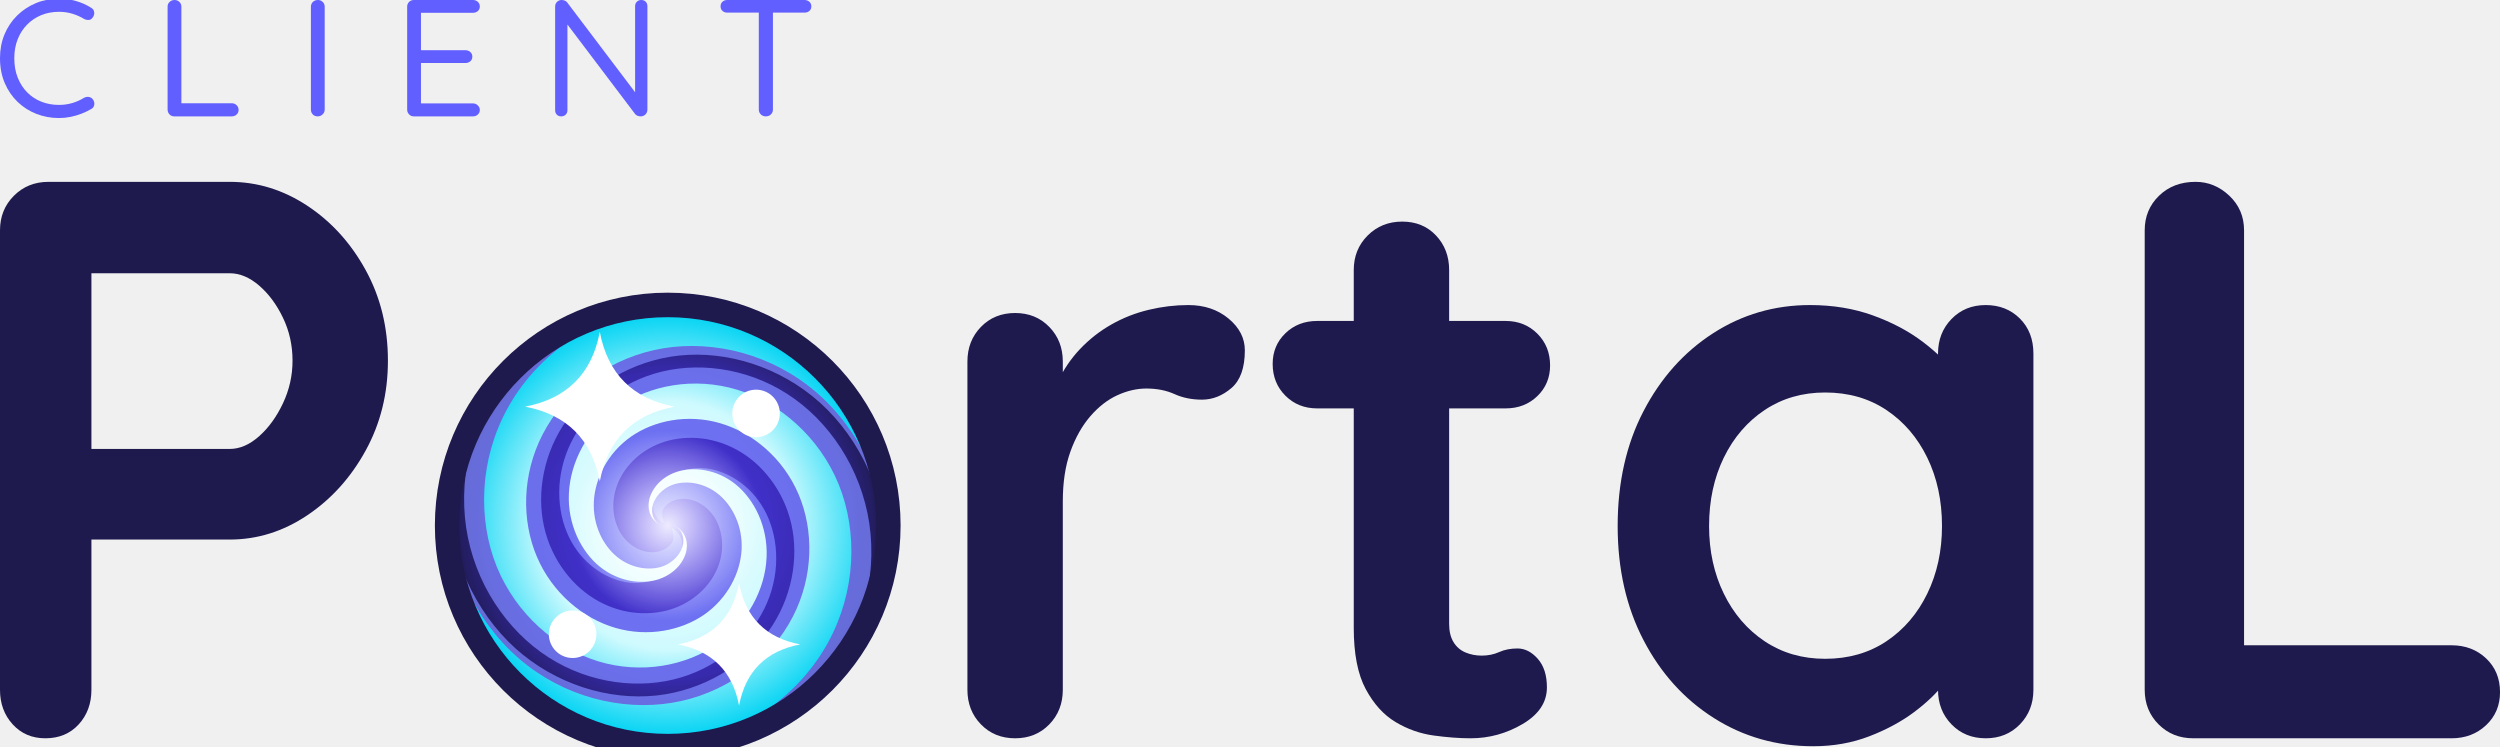
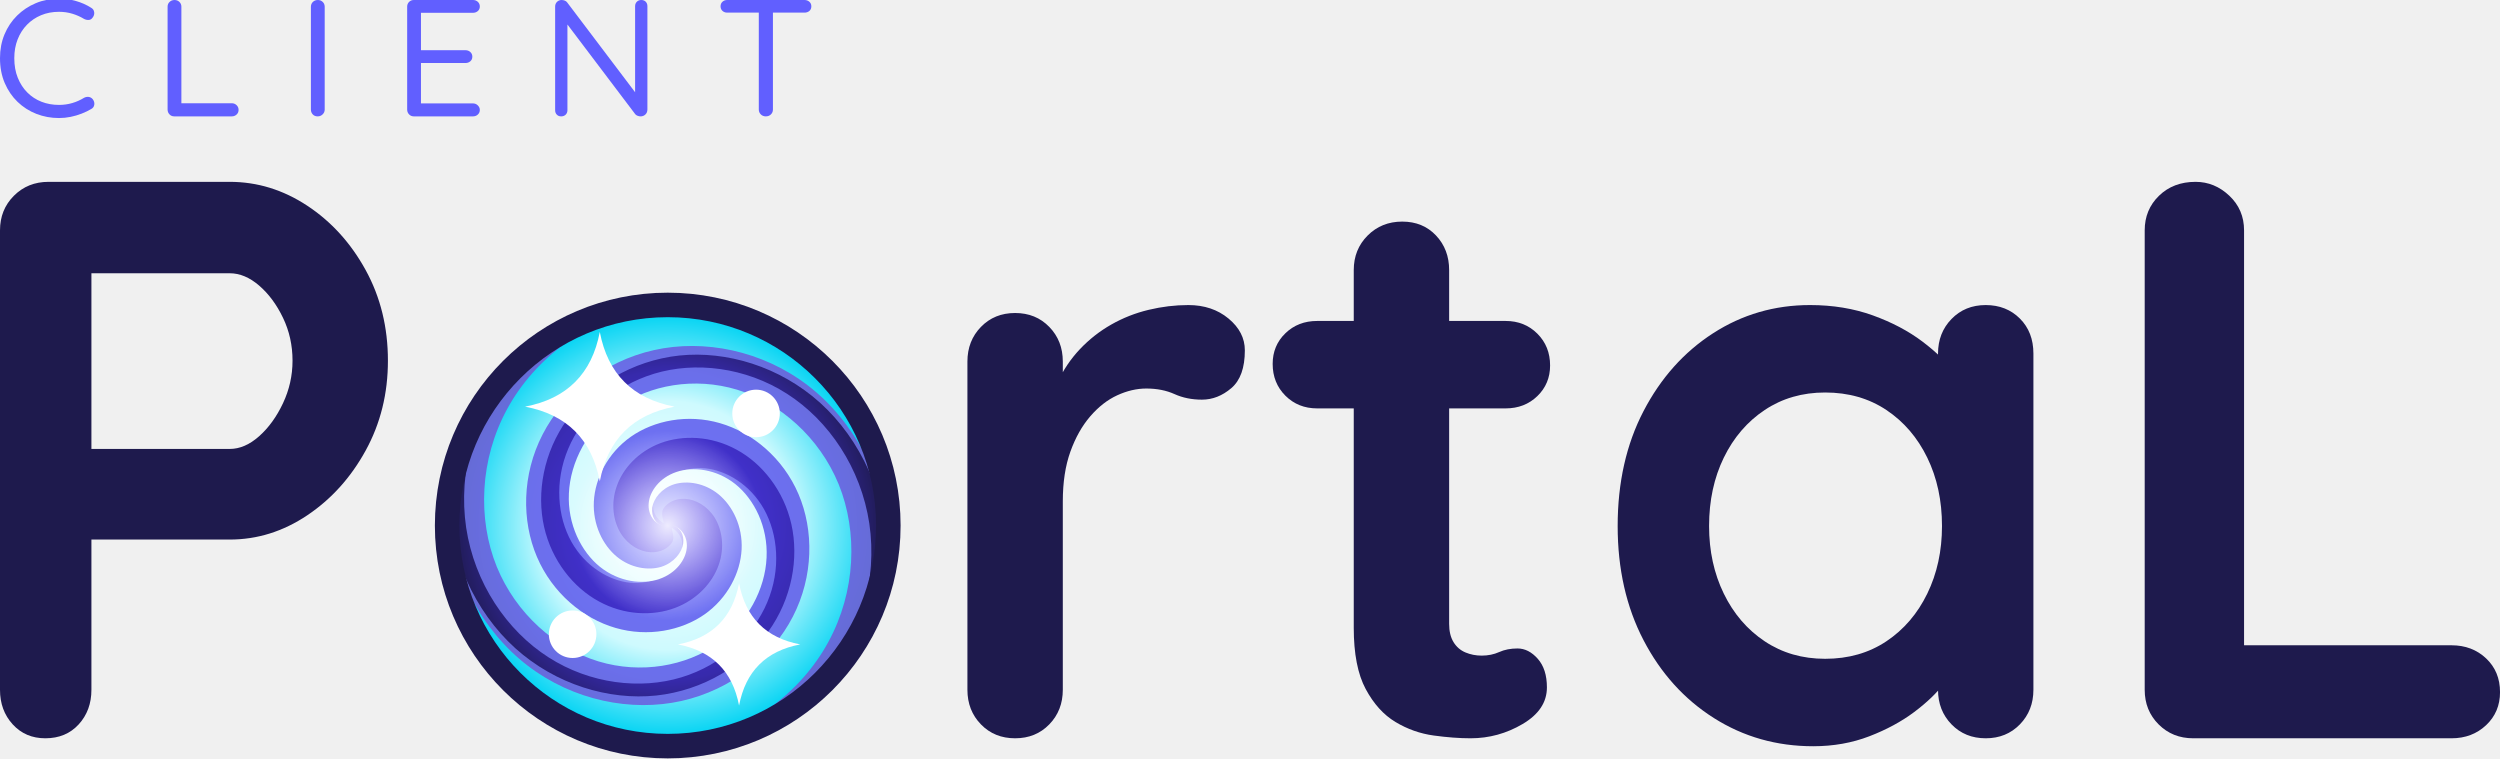
- <svg xmlns="http://www.w3.org/2000/svg" viewBox="0 0 687.4 205.2">
+ <svg xmlns="http://www.w3.org/2000/svg" viewBox="0 0 687.4 208.6">
  <defs>
    <radialGradient id="gate-core" r="0.5">
      <stop offset="0" stop-color="#ffffff" stop-opacity="0.9" />
      <stop offset="1" stop-color="#ffffff" stop-opacity="0" />
    </radialGradient>
    <radialGradient id="cp-deep" r="0.5">
      <stop offset="0" stop-color="#4f39f6" />
      <stop offset="0.7" stop-color="#372aac" />
      <stop offset="1" stop-color="#1e1a4d" />
    </radialGradient>
    <radialGradient id="cp-front" cx="0" cy="0" r="209" gradientUnits="userSpaceOnUse">
      <stop offset="0" stop-color="#ffffff" />
      <stop offset="0.35" stop-color="#cefafe" />
      <stop offset="0.6" stop-color="#00d3f3" />
      <stop offset="1" stop-color="#0092b8" />
    </radialGradient>
    <clipPath id="cp-o">
      <circle r="63.0" />
    </clipPath>
  </defs>
  <style>
    .cp-client { fill: #615fff; fill: oklch(58.5% 0.233 277.117); }
    .cp-portal { fill: #1e1a4d; }
    .gate-spin, .gate-slow, .gate-core, .gate-twinkle { transform-origin: 0 0; }
    .gate-spin { animation: gate-spin 6s linear infinite; }
    .gate-slow { animation: gate-spin 11s linear infinite; }
    .gate-core { animation: gate-core 3s ease-in-out infinite alternate; }
    .gate-twinkle { animation: gate-twinkle 2.6s ease-in-out infinite; }
    @keyframes gate-spin { to { transform: rotate(360deg); } }
    @keyframes gate-core { from { transform: scale(0.75); opacity: 0.6; } to { transform: scale(1.2); opacity: 1; } }
    @keyframes gate-twinkle {
      0%, 100% { transform: scale(0.6) rotate(0deg); opacity: 0.7; }
      50% { transform: scale(1) rotate(45deg); opacity: 1; }
    }
    @media (prefers-color-scheme: dark) {
      .cp-client { fill: #7c86ff; fill: oklch(67.3% 0.182 276.935); }
      .cp-portal { fill: #eef2ff; }
    }
    @media (prefers-reduced-motion: reduce) {
      .gate-spin, .gate-slow, .gate-core, .gate-twinkle { animation: none; }
    }
  </style>
  <g class="cp-client" transform="translate(0 32)">
    <path d="M25.006 -29.897Q25.783 -29.486 25.897 -28.663Q26.011 -27.84 25.463 -27.154Q25.051 -26.56 24.411 -26.514Q23.771 -26.469 23.131 -26.789Q21.623 -27.703 19.886 -28.229Q18.149 -28.754 16.229 -28.754Q13.531 -28.754 11.291 -27.817Q9.051 -26.88 7.406 -25.189Q5.76 -23.497 4.846 -21.166Q3.931 -18.834 3.931 -16.0Q3.931 -12.983 4.891 -10.606Q5.851 -8.229 7.52 -6.56Q9.189 -4.891 11.406 -4.023Q13.623 -3.154 16.229 -3.154Q18.103 -3.154 19.84 -3.657Q21.577 -4.16 23.131 -5.12Q23.771 -5.44 24.411 -5.349Q25.051 -5.257 25.509 -4.709Q26.057 -3.977 25.92 -3.177Q25.783 -2.377 25.051 -2.011Q23.909 -1.326 22.446 -0.754Q20.983 -0.183 19.406 0.137Q17.829 0.457 16.229 0.457Q12.937 0.457 10.011 -0.686Q7.086 -1.829 4.846 -3.977Q2.606 -6.126 1.303 -9.166Q0.0 -12.206 0.0 -16.0Q0.0 -19.566 1.234 -22.537Q2.469 -25.509 4.686 -27.703Q6.903 -29.897 9.851 -31.131Q12.8 -32.366 16.229 -32.366Q18.606 -32.366 20.869 -31.726Q23.131 -31.086 25.006 -29.897Z" />
    <path d="M63.726 -3.611Q64.503 -3.611 65.051 -3.086Q65.6 -2.56 65.6 -1.783Q65.6 -1.006 65.051 -0.503Q64.503 0.0 63.726 0.0H47.909Q47.131 0.0 46.606 -0.549Q46.08 -1.097 46.08 -1.874V-30.171Q46.08 -30.949 46.629 -31.474Q47.177 -32.0 48.0 -32.0Q48.777 -32.0 49.326 -31.474Q49.874 -30.949 49.874 -30.171V-2.789L48.96 -3.611Z" />
    <path d="M89.28 -1.874Q89.28 -1.097 88.709 -0.549Q88.137 0.0 87.36 0.0Q86.491 0.0 85.989 -0.549Q85.486 -1.097 85.486 -1.874V-30.126Q85.486 -30.949 86.034 -31.474Q86.583 -32.0 87.406 -32.0Q88.183 -32.0 88.731 -31.474Q89.28 -30.949 89.28 -30.126Z" />
    <path d="M113.783 -32.0H130.057Q130.834 -32.0 131.383 -31.497Q131.931 -30.994 131.931 -30.217Q131.931 -29.44 131.383 -28.96Q130.834 -28.48 130.057 -28.48H115.337L115.749 -29.257V-17.691L115.291 -18.194H128.0Q128.777 -18.194 129.326 -17.691Q129.874 -17.189 129.874 -16.411Q129.874 -15.634 129.326 -15.154Q128.777 -14.674 128.0 -14.674H115.429L115.749 -15.086V-3.246L115.474 -3.566H130.057Q130.834 -3.566 131.383 -3.017Q131.931 -2.469 131.931 -1.783Q131.931 -1.006 131.383 -0.503Q130.834 0.0 130.057 0.0H113.783Q113.006 0.0 112.48 -0.549Q111.954 -1.097 111.954 -1.874V-30.171Q111.954 -30.949 112.48 -31.474Q113.006 -32.0 113.783 -32.0Z" />
    <path d="M176.32 -32.0Q177.097 -32.0 177.554 -31.52Q178.011 -31.04 178.011 -30.309V-1.92Q178.011 -1.051 177.463 -0.526Q176.914 0.0 176.137 0.0Q175.726 0.0 175.314 -0.16Q174.903 -0.32 174.674 -0.594L155.109 -26.469L156.023 -27.017V-1.691Q156.023 -0.96 155.543 -0.48Q155.063 0.0 154.286 0.0Q153.554 0.0 153.097 -0.48Q152.64 -0.96 152.64 -1.691V-30.171Q152.64 -30.994 153.166 -31.497Q153.691 -32.0 154.423 -32.0Q154.834 -32.0 155.269 -31.84Q155.703 -31.68 155.931 -31.36L175.223 -5.851L174.629 -5.12V-30.309Q174.629 -31.04 175.109 -31.52Q175.589 -32.0 176.32 -32.0Z" />
    <path d="M210.56 0.0Q209.737 0.0 209.189 -0.549Q208.64 -1.097 208.64 -1.874V-30.126H212.526V-1.874Q212.526 -1.097 211.977 -0.549Q211.429 0.0 210.56 0.0ZM199.954 -28.526Q199.177 -28.526 198.651 -29.006Q198.126 -29.486 198.126 -30.263Q198.126 -31.04 198.651 -31.52Q199.177 -32.0 199.954 -32.0H221.211Q221.989 -32.0 222.537 -31.52Q223.086 -31.04 223.086 -30.263Q223.086 -29.44 222.537 -28.983Q221.989 -28.526 221.211 -28.526Z" />
  </g>
  <g transform="translate(0 203)">
    <g class="cp-portal">
      <path d="M63.167 -153.0Q74.533 -153.0 84.478 -146.443Q94.423 -139.886 100.543 -128.739Q106.663 -117.591 106.663 -103.821Q106.663 -90.27 100.543 -79.123Q94.423 -67.976 84.478 -61.309Q74.533 -54.643 63.167 -54.643H22.95L25.136 -58.577V-13.333Q25.136 -7.65 21.639 -3.825Q18.141 0.0 12.459 0.0Q6.994 0.0 3.497 -3.825Q0.0 -7.65 0.0 -13.333V-139.667Q0.0 -145.35 3.825 -149.175Q7.65 -153.0 13.333 -153.0ZM63.167 -79.56Q67.32 -79.56 71.254 -83.057Q75.189 -86.554 77.811 -92.128Q80.434 -97.701 80.434 -103.821Q80.434 -110.16 77.811 -115.624Q75.189 -121.089 71.254 -124.476Q67.32 -127.864 63.167 -127.864H22.513L25.136 -131.799V-76.063L22.731 -79.56Z" />
      <path d="M279.116 0.0Q273.433 0.0 269.717 -3.825Q266.001 -7.65 266.001 -13.333V-103.603Q266.001 -109.286 269.717 -113.111Q273.433 -116.936 279.116 -116.936Q284.799 -116.936 288.514 -113.111Q292.23 -109.286 292.23 -103.603V-83.057L290.7 -97.701Q293.104 -102.947 296.929 -106.991Q300.754 -111.034 305.563 -113.766Q310.371 -116.499 315.836 -117.81Q321.3 -119.121 326.764 -119.121Q333.321 -119.121 337.802 -115.406Q342.283 -111.69 342.283 -106.663Q342.283 -99.45 338.567 -96.281Q334.851 -93.111 330.48 -93.111Q326.327 -93.111 322.939 -94.641Q319.551 -96.171 315.18 -96.171Q311.246 -96.171 307.202 -94.314Q303.159 -92.456 299.771 -88.521Q296.383 -84.587 294.306 -78.795Q292.23 -73.003 292.23 -65.134V-13.333Q292.23 -7.65 288.514 -3.825Q284.799 0.0 279.116 0.0Z" />
      <path d="M362.173 -114.75H413.974Q419.22 -114.75 422.717 -111.253Q426.214 -107.756 426.214 -102.51Q426.214 -97.483 422.717 -94.095Q419.22 -90.707 413.974 -90.707H362.173Q356.927 -90.707 353.43 -94.204Q349.933 -97.701 349.933 -102.947Q349.933 -107.974 353.43 -111.362Q356.927 -114.75 362.173 -114.75ZM385.56 -142.071Q391.243 -142.071 394.849 -138.246Q398.456 -134.421 398.456 -128.739V-31.474Q398.456 -28.414 399.658 -26.447Q400.86 -24.48 402.936 -23.606Q405.013 -22.731 407.417 -22.731Q410.04 -22.731 412.226 -23.715Q414.411 -24.699 417.253 -24.699Q420.313 -24.699 422.826 -21.857Q425.34 -19.016 425.34 -13.989Q425.34 -7.869 418.674 -3.934Q412.007 0.0 404.357 0.0Q399.767 0.0 394.194 -0.765Q388.62 -1.53 383.702 -4.481Q378.784 -7.431 375.506 -13.551Q372.227 -19.671 372.227 -30.381V-128.739Q372.227 -134.421 376.052 -138.246Q379.877 -142.071 385.56 -142.071Z" />
      <path d="M545.991 -119.121Q551.674 -119.121 555.39 -115.406Q559.106 -111.69 559.106 -105.789V-13.333Q559.106 -7.65 555.39 -3.825Q551.674 0.0 545.991 0.0Q540.309 0.0 536.593 -3.825Q532.877 -7.65 532.877 -13.333V-24.043L537.686 -22.076Q537.686 -19.234 534.626 -15.191Q531.566 -11.147 526.32 -7.213Q521.074 -3.279 513.971 -0.546Q506.867 2.186 498.561 2.186Q483.48 2.186 471.24 -5.574Q459.0 -13.333 451.896 -26.994Q444.793 -40.654 444.793 -58.359Q444.793 -76.281 451.896 -89.942Q459.0 -103.603 471.021 -111.362Q483.043 -119.121 497.687 -119.121Q507.086 -119.121 514.954 -116.28Q522.823 -113.439 528.615 -109.067Q534.407 -104.696 537.576 -100.215Q540.746 -95.734 540.746 -92.674L532.877 -89.833V-105.789Q532.877 -111.471 536.593 -115.296Q540.309 -119.121 545.991 -119.121ZM501.84 -21.857Q511.457 -21.857 518.67 -26.666Q525.883 -31.474 529.926 -39.78Q533.97 -48.086 533.97 -58.359Q533.97 -68.85 529.926 -77.156Q525.883 -85.461 518.67 -90.27Q511.457 -95.079 501.84 -95.079Q492.441 -95.079 485.229 -90.27Q478.016 -85.461 473.972 -77.156Q469.929 -68.85 469.929 -58.359Q469.929 -48.086 473.972 -39.78Q478.016 -31.474 485.229 -26.666Q492.441 -21.857 501.84 -21.857Z" />
      <path d="M674.074 -25.573Q679.757 -25.573 683.582 -21.966Q687.407 -18.36 687.407 -12.677Q687.407 -7.213 683.582 -3.606Q679.757 0.0 674.074 0.0H603.039Q597.356 0.0 593.531 -3.825Q589.706 -7.65 589.706 -13.333V-139.667Q589.706 -145.35 593.64 -149.175Q597.574 -153.0 603.694 -153.0Q608.94 -153.0 612.984 -149.175Q617.027 -145.35 617.027 -139.667V-21.857L612.219 -25.573Z" />
    </g>
    <g transform="translate(183.6 -58.5) scale(0.9628)">
      <g clip-path="url(#cp-o)">
        <circle r="63.0" fill="url(#cp-deep)" />
        <g transform="scale(0.485)">
          <g class="gate-slow" fill="#7c86ff" opacity="0.75">
            <path d="M2.6 1.4C10.4 6.6 9.8 14 5.4 21.5C1 28.9 -9.5 34.8 -22 33.7C-34.4 32.5 -48.5 24.2 -56.7 9.6C-64.9 -5.1 -66.8 -25.8 -58.6 -45.2C-50.5 -64.6 -32.1 -82.1 -8 -89.4C16.1 -96.7 45.7 -93.3 70.2 -77.6C94.8 -61.9 113.8 -33.8 118.7 -1.2C123.5 31.3 114 67.9 90.5 95.9C67.1 123.9 30 142.6 -9.8 143.9C-49.6 145.2 -91.6 128.8 -121.4 97.8C-151.1 66.7 -168.2 21.5 -165 -24.4C-161.8 -70.2 -138.2 -116 -99.9 -146.2C-61.6 -176.5 -9.1 -190.6 41.7 -182.3C92.6 -173.9 140.8 -143.1 170.4 -97.8C200 -52.5 210.4 6.6 196.4 61.5C182.4 116.4 144.2 166.2 92.1 194.3C143 163.8 177.9 112.7 188.6 59.1C199.4 5.5 186.2 -49.6 156.5 -89.8C126.9 -130 81.6 -154.8 36.5 -159.4C-8.6 -164 -52.6 -148.6 -82.9 -121.3C-113.1 -94 -129.3 -55.4 -129.3 -19.1C-129.4 17.2 -113.5 50.8 -89.7 72.3C-65.9 93.7 -34.6 103 -6.8 100.1C21 97.1 45.1 82.2 59.1 62.6C73.2 43.1 77.3 19.2 72.8 -0.8C68.3 -20.7 55.5 -36.6 40.5 -44.7C25.5 -52.9 8.7 -53.4 -4.3 -48.5C-17.3 -43.6 -26.4 -33.6 -30 -23.2C-33.7 -12.8 -32 -2.4 -27.6 4.7C-23.2 11.7 -16.2 15.4 -10.3 15.7C-4.3 16.1 0.4 13.3 2.5 10C4.6 6.7 1.8 1.9 2.6 1.4Z" />
            <path d="M-2.6 -1.4C-10.4 -6.6 -9.8 -14 -5.4 -21.5C-1 -28.9 9.5 -34.8 22 -33.7C34.4 -32.5 48.5 -24.2 56.7 -9.6C64.9 5.1 66.8 25.8 58.6 45.2C50.5 64.6 32.1 82.1 8 89.4C-16.1 96.7 -45.7 93.3 -70.2 77.6C-94.8 61.9 -113.8 33.8 -118.7 1.2C-123.5 -31.3 -114 -67.9 -90.5 -95.9C-67.1 -123.9 -30 -142.6 9.8 -143.9C49.6 -145.2 91.6 -128.8 121.4 -97.8C151.1 -66.7 168.2 -21.5 165 24.4C161.8 70.2 138.2 116 99.9 146.2C61.6 176.5 9.1 190.6 -41.7 182.3C-92.6 173.9 -140.8 143.1 -170.4 97.8C-200 52.5 -210.4 -6.6 -196.4 -61.5C-182.4 -116.4 -144.2 -166.2 -92.1 -194.3C-143 -163.8 -177.9 -112.7 -188.6 -59.1C-199.4 -5.5 -186.2 49.6 -156.5 89.8C-126.9 130 -81.6 154.8 -36.5 159.4C8.6 164 52.6 148.6 82.9 121.3C113.1 94 129.3 55.4 129.3 19.1C129.4 -17.2 113.5 -50.8 89.7 -72.3C65.9 -93.7 34.6 -103 6.8 -100.1C-21 -97.1 -45.1 -82.2 -59.1 -62.6C-73.2 -43.1 -77.3 -19.2 -72.8 0.8C-68.3 20.7 -55.5 36.6 -40.5 44.7C-25.5 52.9 -8.7 53.4 4.3 48.5C17.3 43.6 26.4 33.6 30 23.2C33.7 12.8 32 2.4 27.6 -4.7C23.2 -11.7 16.2 -15.4 10.3 -15.7C4.3 -16.1 -0.4 -13.3 -2.5 -10C-4.6 -6.7 -1.8 -1.9 -2.6 -1.4Z" />
          </g>
          <g class="gate-spin" fill="url(#cp-front)">
            <path d="M3 0C7.4 0.9 11.9 6.2 11.2 13.2C10.6 20.1 4.9 28.1 -5 31.5C-14.8 34.9 -28.6 33.3 -39.8 24.4C-50.9 15.5 -59.1 -0.7 -58.2 -18.9C-57.4 -37.2 -47.3 -57.2 -29 -69.9C-10.6 -82.7 15.6 -87.6 40.8 -80C65.9 -72.4 89.3 -52.1 100.7 -24.2C112 3.8 110.8 38.9 94.5 68.7C78.3 98.5 47.1 122.1 10.2 129.2C-26.7 136.3 -68.6 126.3 -100.3 100.3C-132 74.2 -152.7 32.3 -153 -12C-153.3 -56.4 -132.9 -102.4 -96.7 -133.1C-60.5 -163.9 -9 -178.7 40.9 -170.3C90.8 -161.9 138 -130.2 165.2 -84.2C192.4 -38.1 198.9 21.5 180.4 74.7C161.9 127.9 118.5 173.6 63.3 195C117.9 171.8 158.9 124.9 175.1 72.5C191.2 20.1 182.4 -36.7 155.1 -79.1C127.9 -121.4 82.8 -148.8 37.1 -154.7C-8.6 -160.6 -54.1 -145.2 -84.9 -116.9C-115.7 -88.5 -131.6 -48 -129.9 -10.2C-128.2 27.5 -109.4 61.9 -82.5 82.5C-55.6 103.1 -21.3 109.9 8.1 103.3C37.6 96.7 61.6 77.2 73.7 53.6C85.9 29.9 86.1 2.8 77 -18.5C67.9 -39.8 49.8 -54.8 30.7 -60.3C11.7 -65.8 -8 -61.9 -21.7 -52.3C-35.3 -42.7 -42.8 -27.8 -43.5 -14.1C-44.2 -0.5 -38.2 11.6 -29.9 18.4C-21.7 25.1 -11.4 26.6 -3.8 24.3C3.7 21.9 8.3 15.9 9.1 10.6C9.8 5.3 7.1 0.9 3 0Z" />
            <path d="M-3 0C-7.4 -0.9 -11.9 -6.2 -11.2 -13.2C-10.6 -20.1 -4.9 -28.1 5 -31.5C14.8 -34.9 28.6 -33.3 39.8 -24.4C50.9 -15.5 59.1 0.7 58.2 18.9C57.4 37.2 47.3 57.2 29 69.9C10.6 82.7 -15.6 87.6 -40.8 80C-65.9 72.4 -89.3 52.1 -100.7 24.2C-112 -3.8 -110.8 -38.9 -94.5 -68.7C-78.3 -98.5 -47.1 -122.1 -10.2 -129.2C26.7 -136.3 68.6 -126.3 100.3 -100.3C132 -74.2 152.7 -32.3 153 12C153.3 56.4 132.9 102.4 96.7 133.1C60.5 163.9 9 178.7 -40.9 170.3C-90.8 161.9 -138 130.2 -165.2 84.2C-192.4 38.1 -198.9 -21.5 -180.4 -74.7C-161.9 -127.9 -118.5 -173.6 -63.3 -195C-117.9 -171.8 -158.9 -124.9 -175.1 -72.5C-191.2 -20.1 -182.4 36.7 -155.1 79.1C-127.9 121.4 -82.8 148.8 -37.1 154.7C8.6 160.6 54.1 145.2 84.9 116.9C115.7 88.5 131.6 48 129.9 10.2C128.2 -27.5 109.4 -61.9 82.5 -82.5C55.6 -103.1 21.3 -109.9 -8.1 -103.3C-37.6 -96.7 -61.6 -77.2 -73.7 -53.6C-85.9 -29.9 -86.1 -2.8 -77 18.5C-67.9 39.8 -49.8 54.8 -30.7 60.3C-11.7 65.8 8 61.9 21.7 52.3C35.3 42.7 42.8 27.8 43.5 14.1C44.2 0.5 38.2 -11.6 29.9 -18.4C21.7 -25.1 11.4 -26.6 3.8 -24.3C-3.7 -21.9 -8.3 -15.9 -9.1 -10.6C-9.8 -5.3 -7.1 -0.9 -3 0Z" />
          </g>
          <circle class="gate-core" r="56" fill="url(#gate-core)" />
          <g fill="#ffffff">
            <g transform="translate(-40 -70)">
              <g class="gate-twinkle" style="animation-delay:0s">
                <path d="M0 -44Q7.04 -7.04 44 0Q7.04 7.04 0 44Q-7.04 7.04 -44 0Q-7.04 -7.04 0 -44Z" />
              </g>
            </g>
            <g transform="translate(52 -66)">
              <g class="gate-twinkle" style="animation-delay:-0.6s">
                <circle r="14" />
              </g>
            </g>
            <g transform="translate(-56 64)">
              <g class="gate-twinkle" style="animation-delay:-1.3s">
                <circle r="14" />
              </g>
            </g>
            <g transform="translate(42 70)">
              <g class="gate-twinkle" style="animation-delay:-1.9s">
                <path d="M0 -36Q5.76 -5.76 36 0Q5.76 5.76 0 36Q-5.76 5.76 -36 0Q-5.76 -5.76 0 -36Z" />
              </g>
            </g>
          </g>
        </g>
      </g>
      <circle r="63.0" fill="none" stroke="#1e1a4d" stroke-width="7" />
    </g>
  </g>
</svg>
